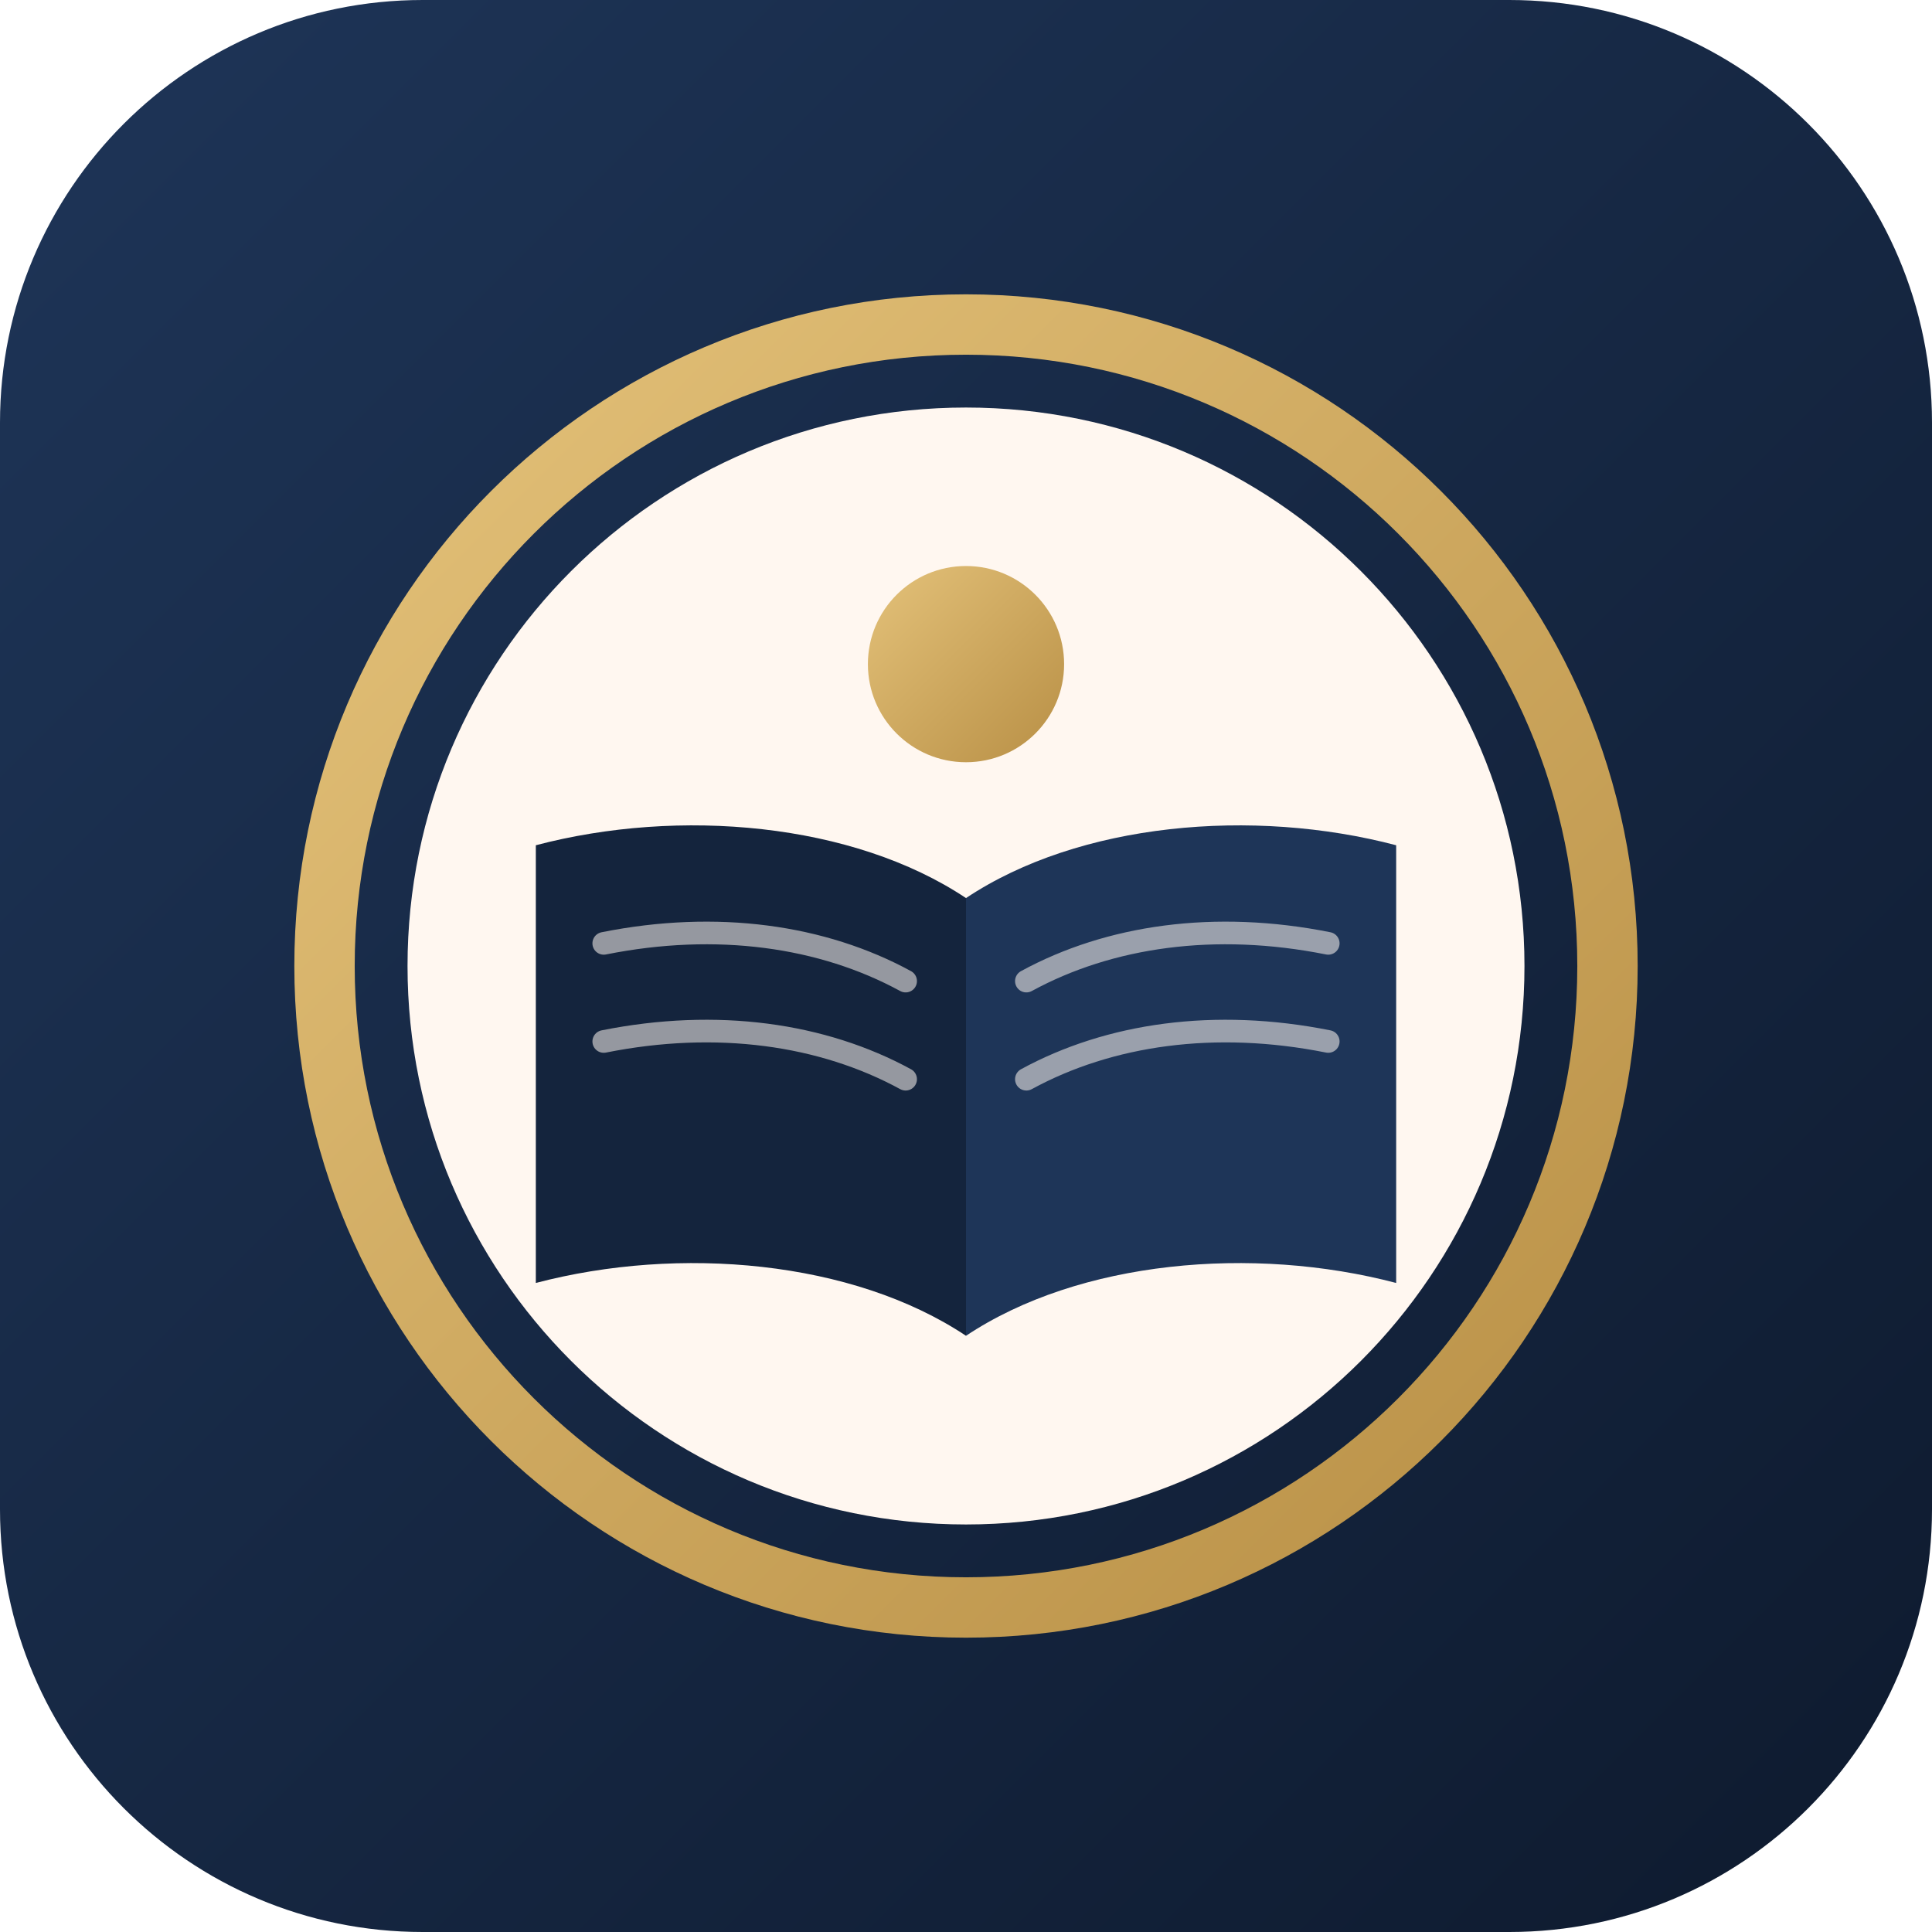
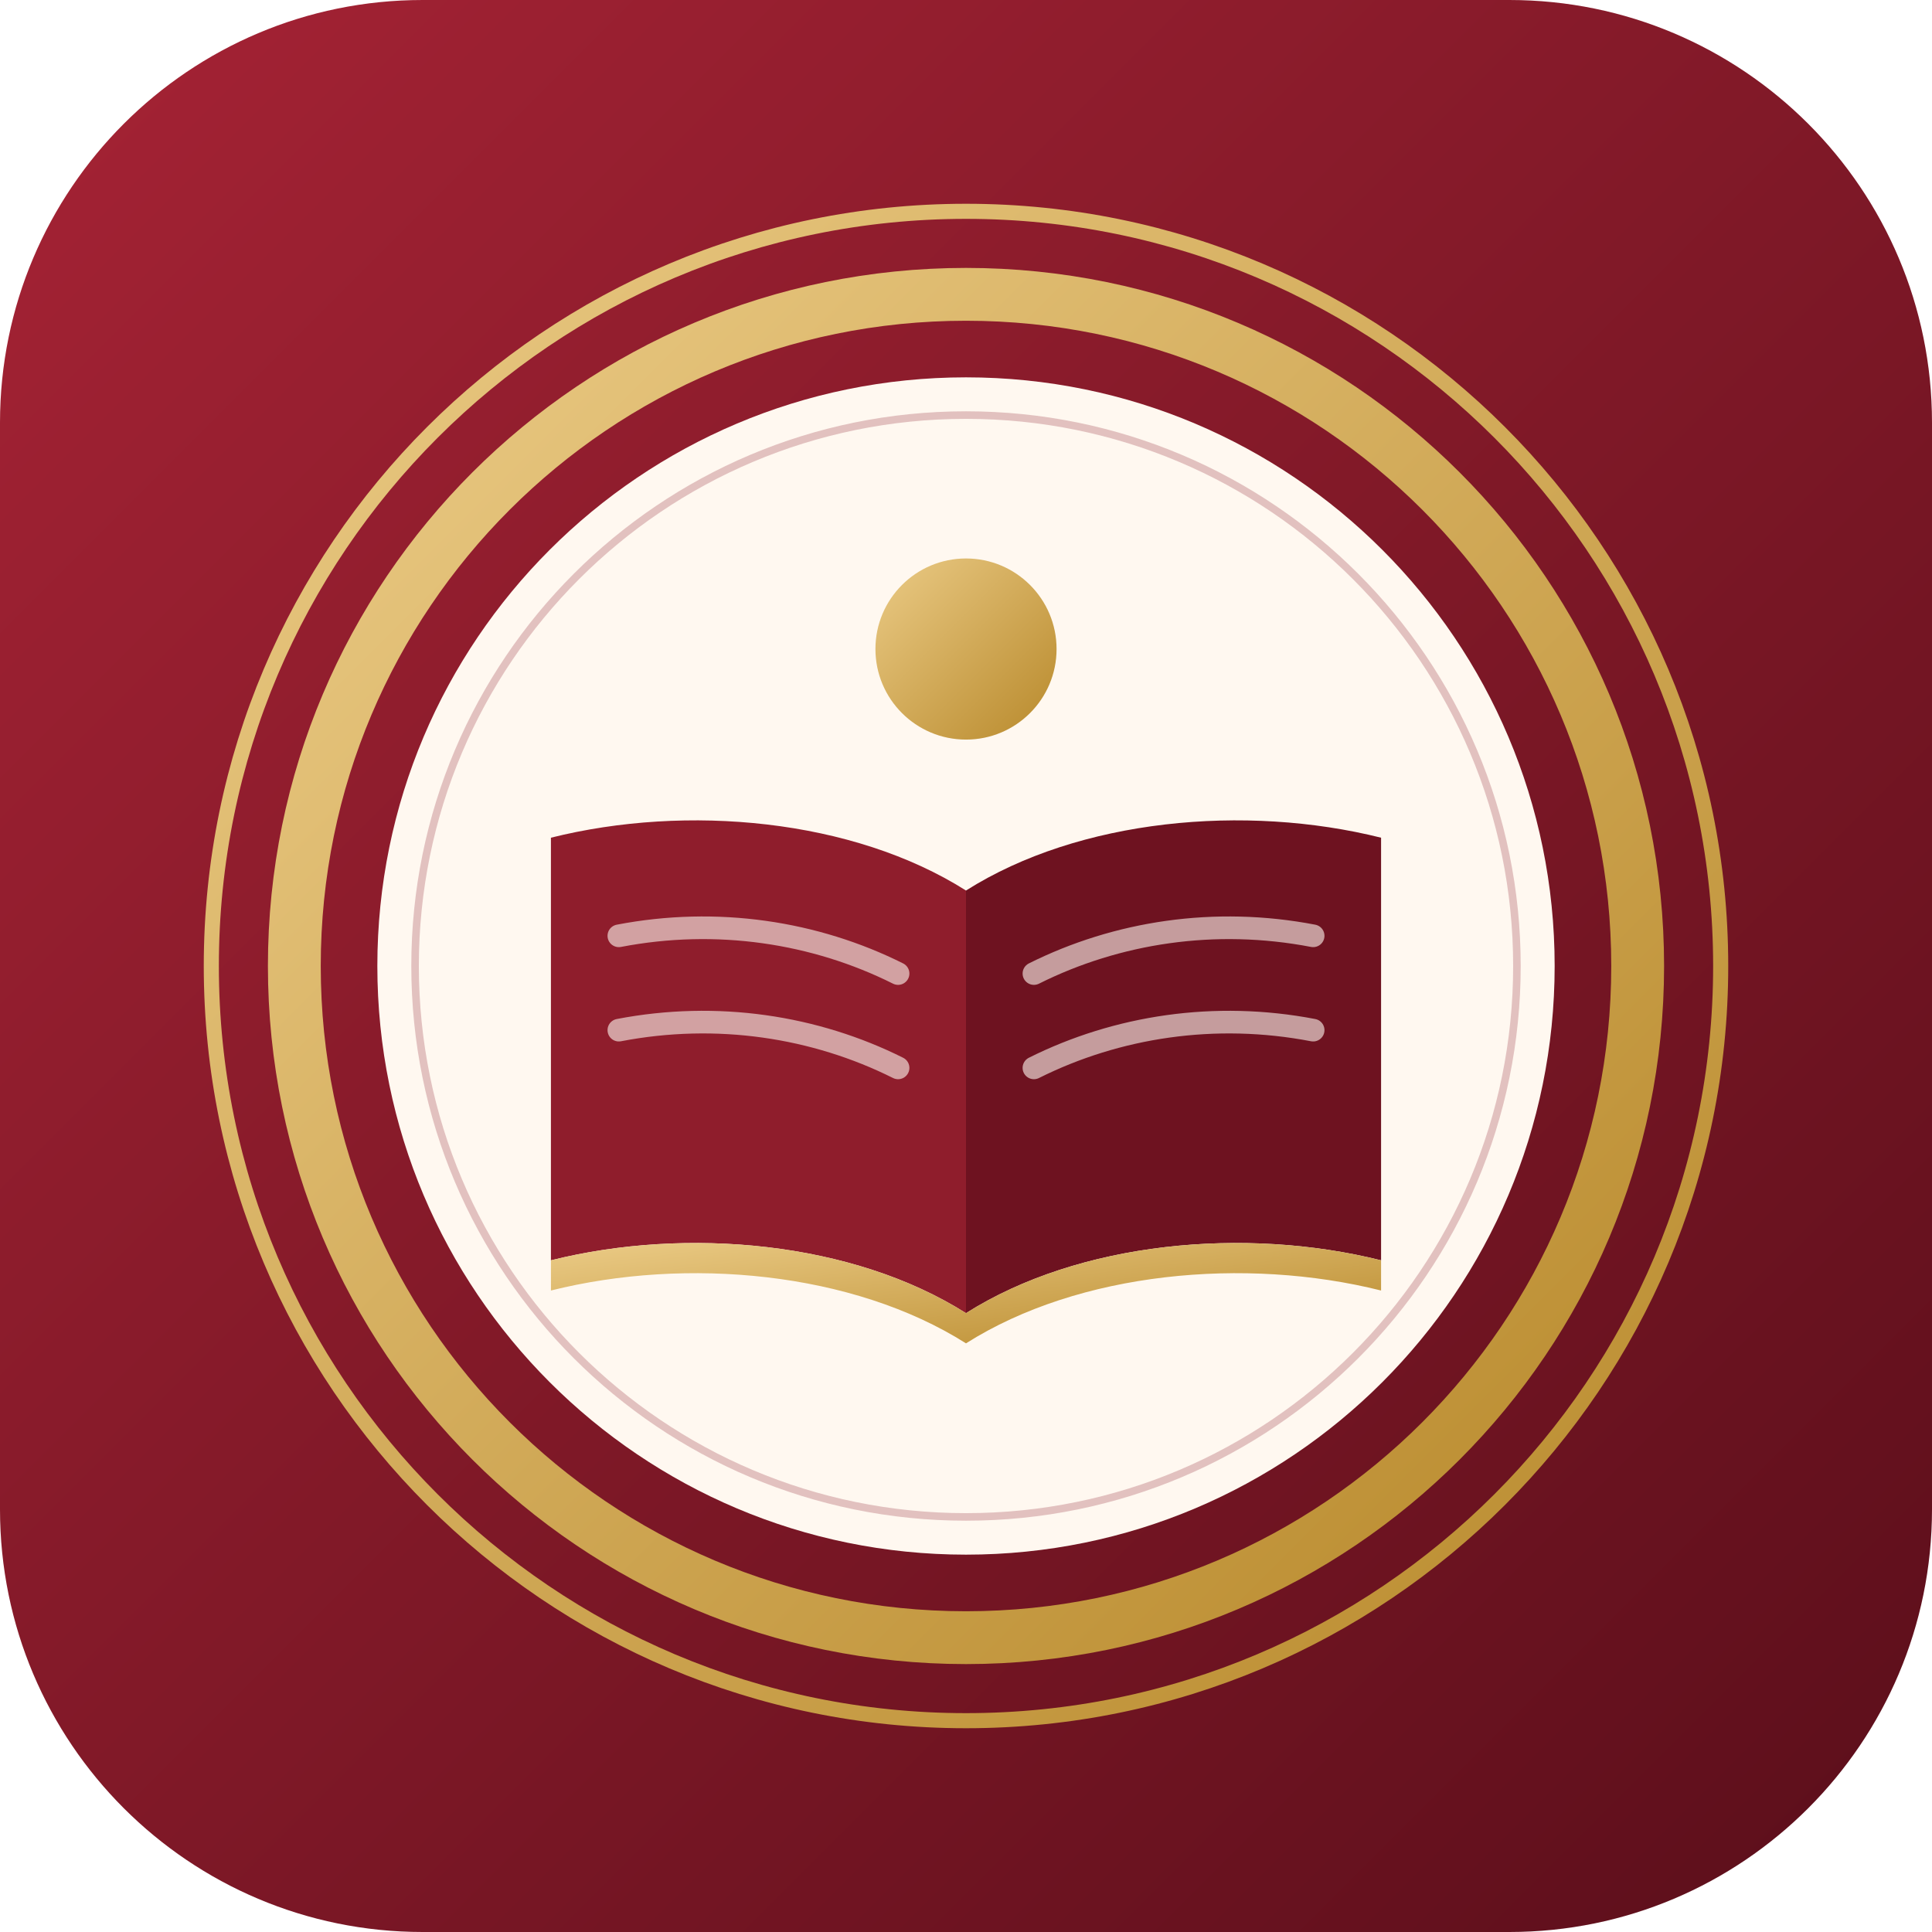
<svg xmlns="http://www.w3.org/2000/svg" viewBox="0 0 512 512">
  <defs>
    <linearGradient id="bg" x1="0" y1="0" x2="1" y2="1">
-       <stop offset="0" stop-color="#1E3558" />
-       <stop offset="1" stop-color="#0E1A2E" />
+       <stop offset="0" stop-color="#A62335" />
+       <stop offset="1" stop-color="#5A0E1A" />
    </linearGradient>
    <linearGradient id="gold" x1="0" y1="0" x2="1" y2="1">
-       <stop offset="0" stop-color="#E4C27A" />
-       <stop offset="1" stop-color="#B88F45" />
+       <stop offset="0" stop-color="#EBCB86" />
+       <stop offset="1" stop-color="#B8892B" />
    </linearGradient>
  </defs>
  <rect width="512" height="512" rx="112" fill="url(#bg)" />
-   <circle cx="256" cy="256" r="170" fill="none" stroke="url(#gold)" stroke-width="16" />
-   <circle cx="256" cy="256" r="148" fill="#FFF7F0" />
-   <circle cx="256" cy="176" r="26" fill="url(#gold)" />
-   <path d="M256 238 C226 218 180 214 142 224 L142 340 C180 330 226 334 256 354 Z" fill="#14243D" />
-   <path d="M256 238 C286 218 332 214 370 224 L370 340 C332 330 286 334 256 354 Z" fill="#1E3558" />
-   <path d="M256 238 L256 354" stroke="url(#gold)" stroke-width="7" stroke-linecap="round" />
-   <path d="M160 250 C190 244 218 248 240 260 M160 276 C190 270 218 274 240 286 M272 260 C294 248 322 244 352 250 M272 286 C294 274 322 270 352 276" stroke="#FFF7F0" stroke-opacity=".55" stroke-width="6" stroke-linecap="round" fill="none" />
+   <circle cx="256" cy="256" r="200" fill="none" stroke="url(#gold)" stroke-width="4" />
+   <circle cx="256" cy="256" r="178" fill="none" stroke="url(#gold)" stroke-width="14" />
+   <circle cx="256" cy="256" r="156" fill="#FFF8F0" />
+   <circle cx="256" cy="256" r="146" fill="none" stroke="#8F1D2C" stroke-opacity=".25" stroke-width="2" />
+   <circle cx="256" cy="172" r="24" fill="url(#gold)" />
+   <path d="M256 236 C226 217 182 213 146 222 L146 334 C182 325 226 329 256 348 Z" fill="#8F1D2C" />
+   <path d="M256 236 C286 217 330 213 366 222 L366 334 C330 325 286 329 256 348 Z" fill="#6E1220" />
+   <path d="M256 236 L256 348" stroke="url(#gold)" stroke-width="7" stroke-linecap="round" />
+   <path d="M164 248 C190 243 216 247 238 258 M164 273 C190 268 216 272 238 283 M274 258 C296 247 322 243 348 248 M274 283 C296 272 322 268 348 273" stroke="#FFF8F0" stroke-opacity=".6" stroke-width="6" stroke-linecap="round" fill="none" />
+   <path d="M146 334 C182 325 226 329 256 348 C286 329 330 325 366 334 L366 342 C330 333 286 337 256 356 C226 337 182 333 146 342 Z" fill="url(#gold)" />
</svg>
